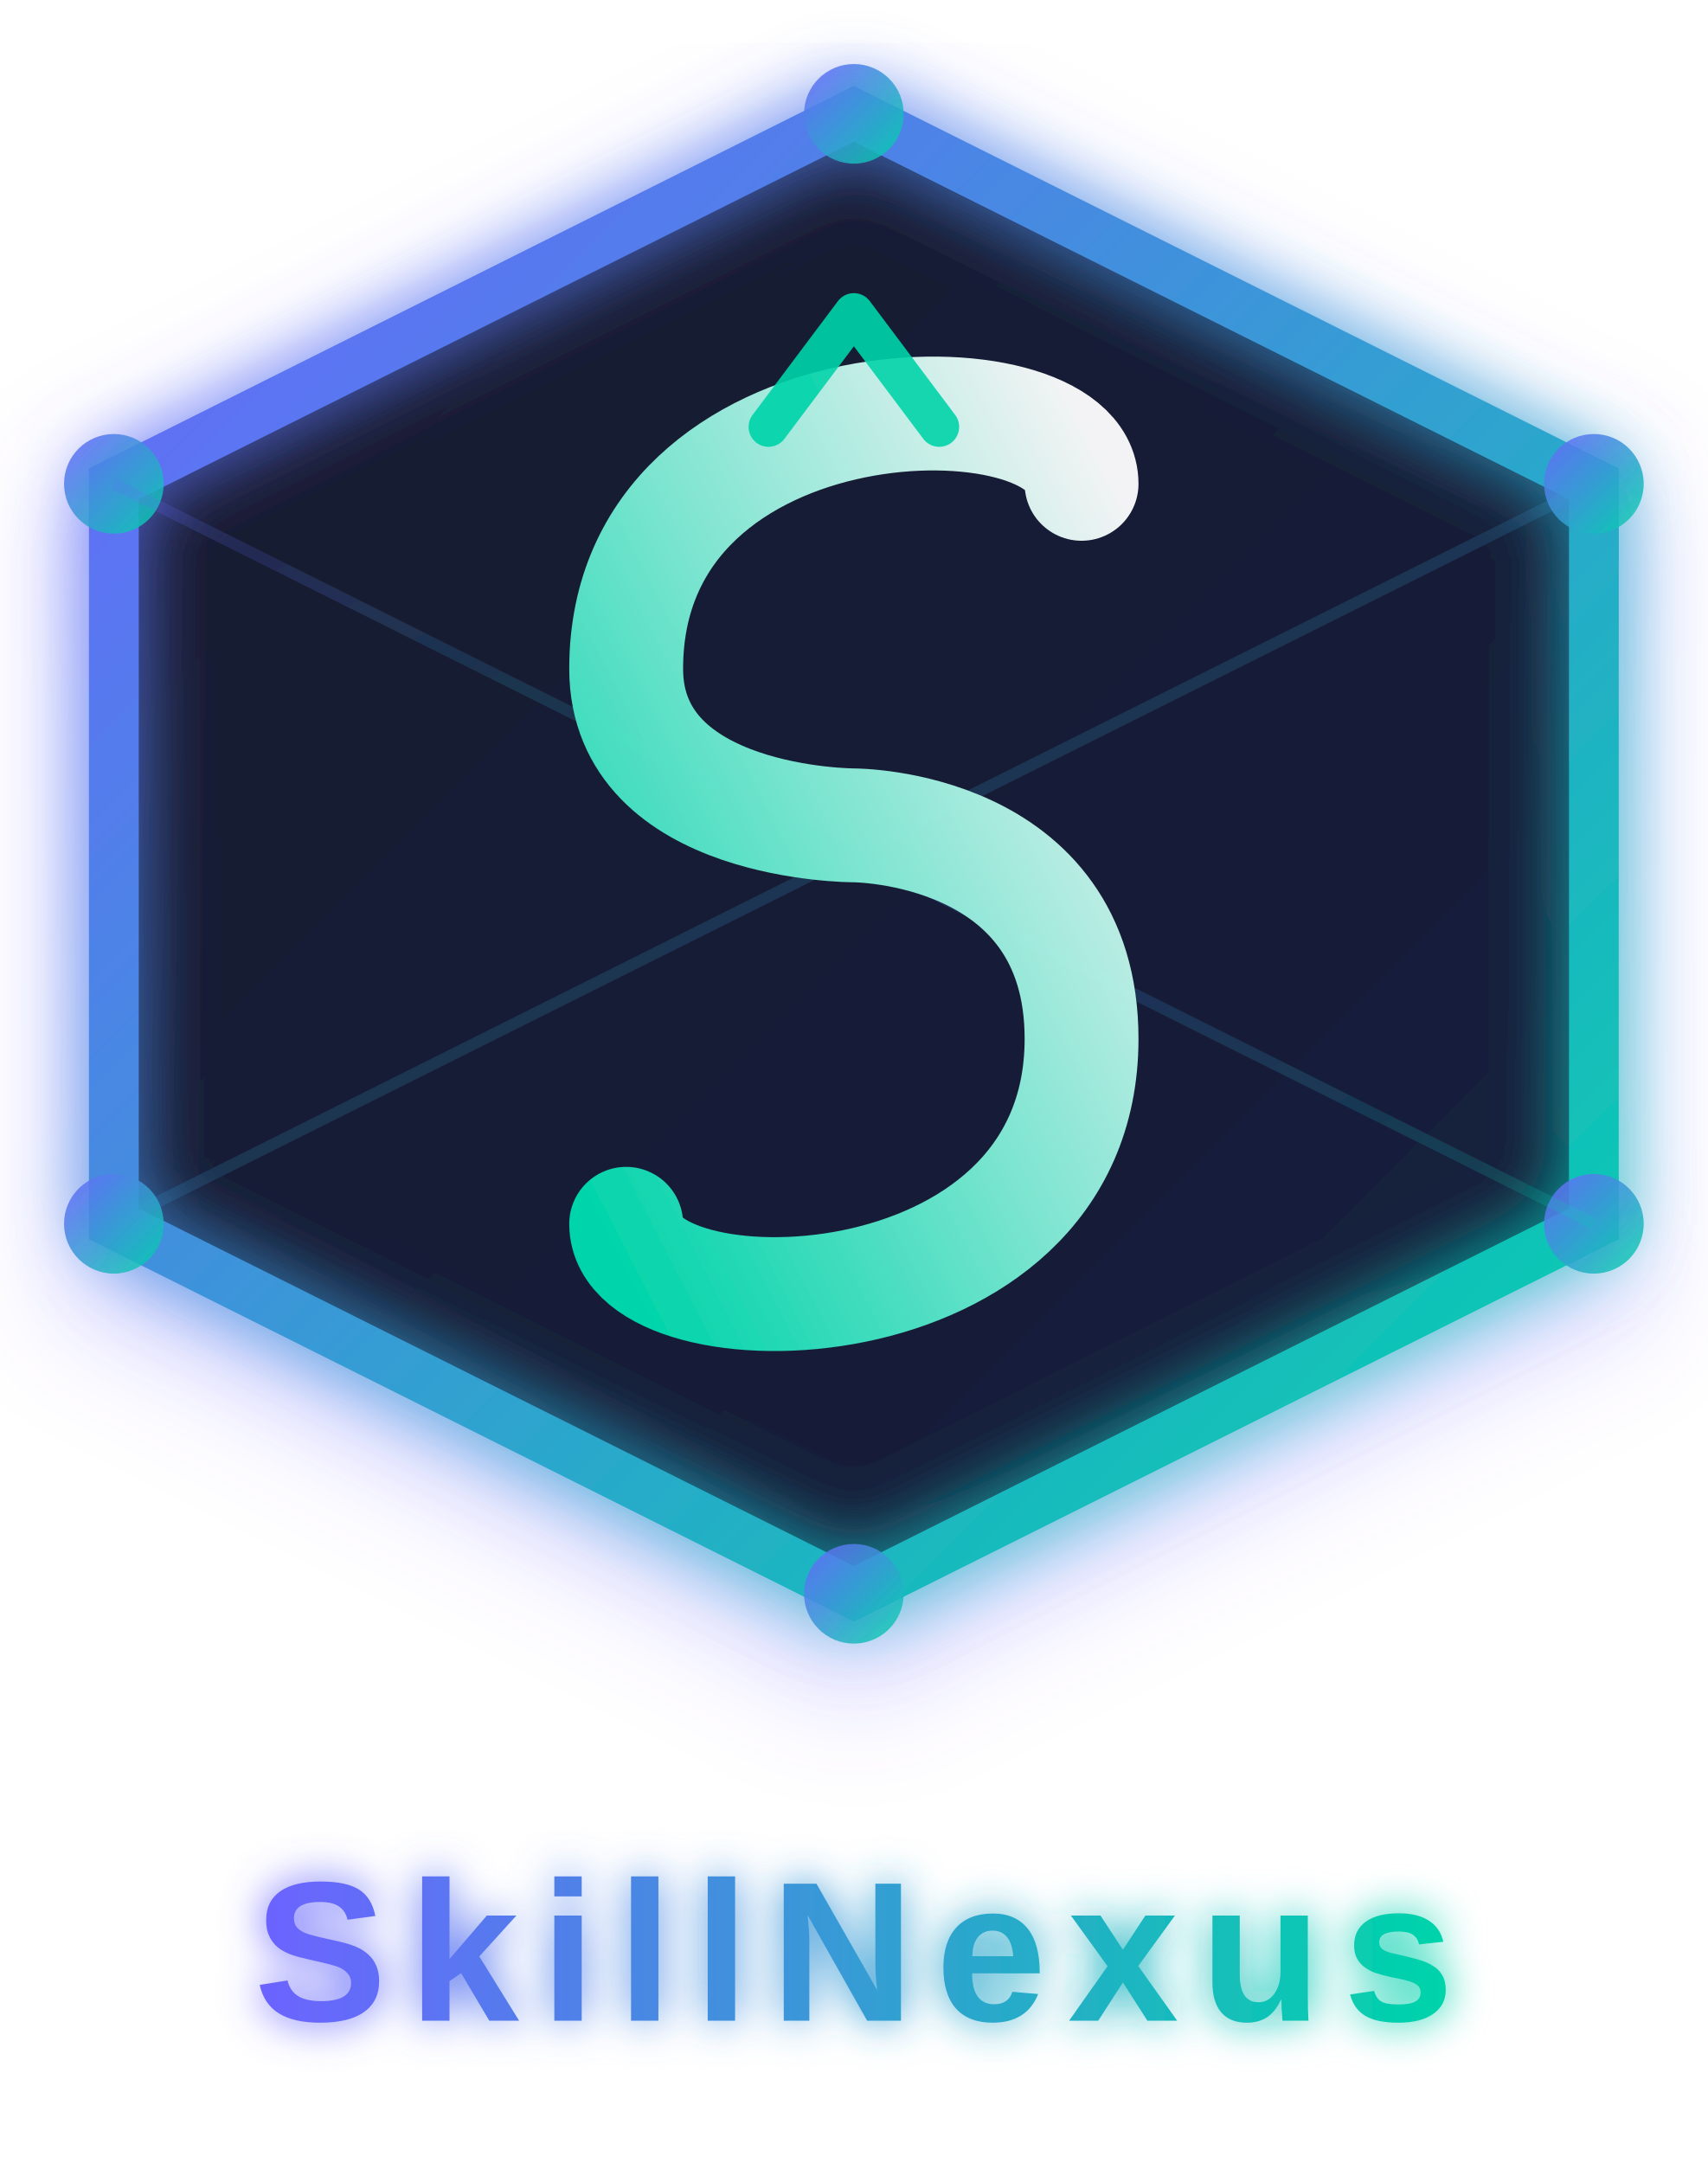
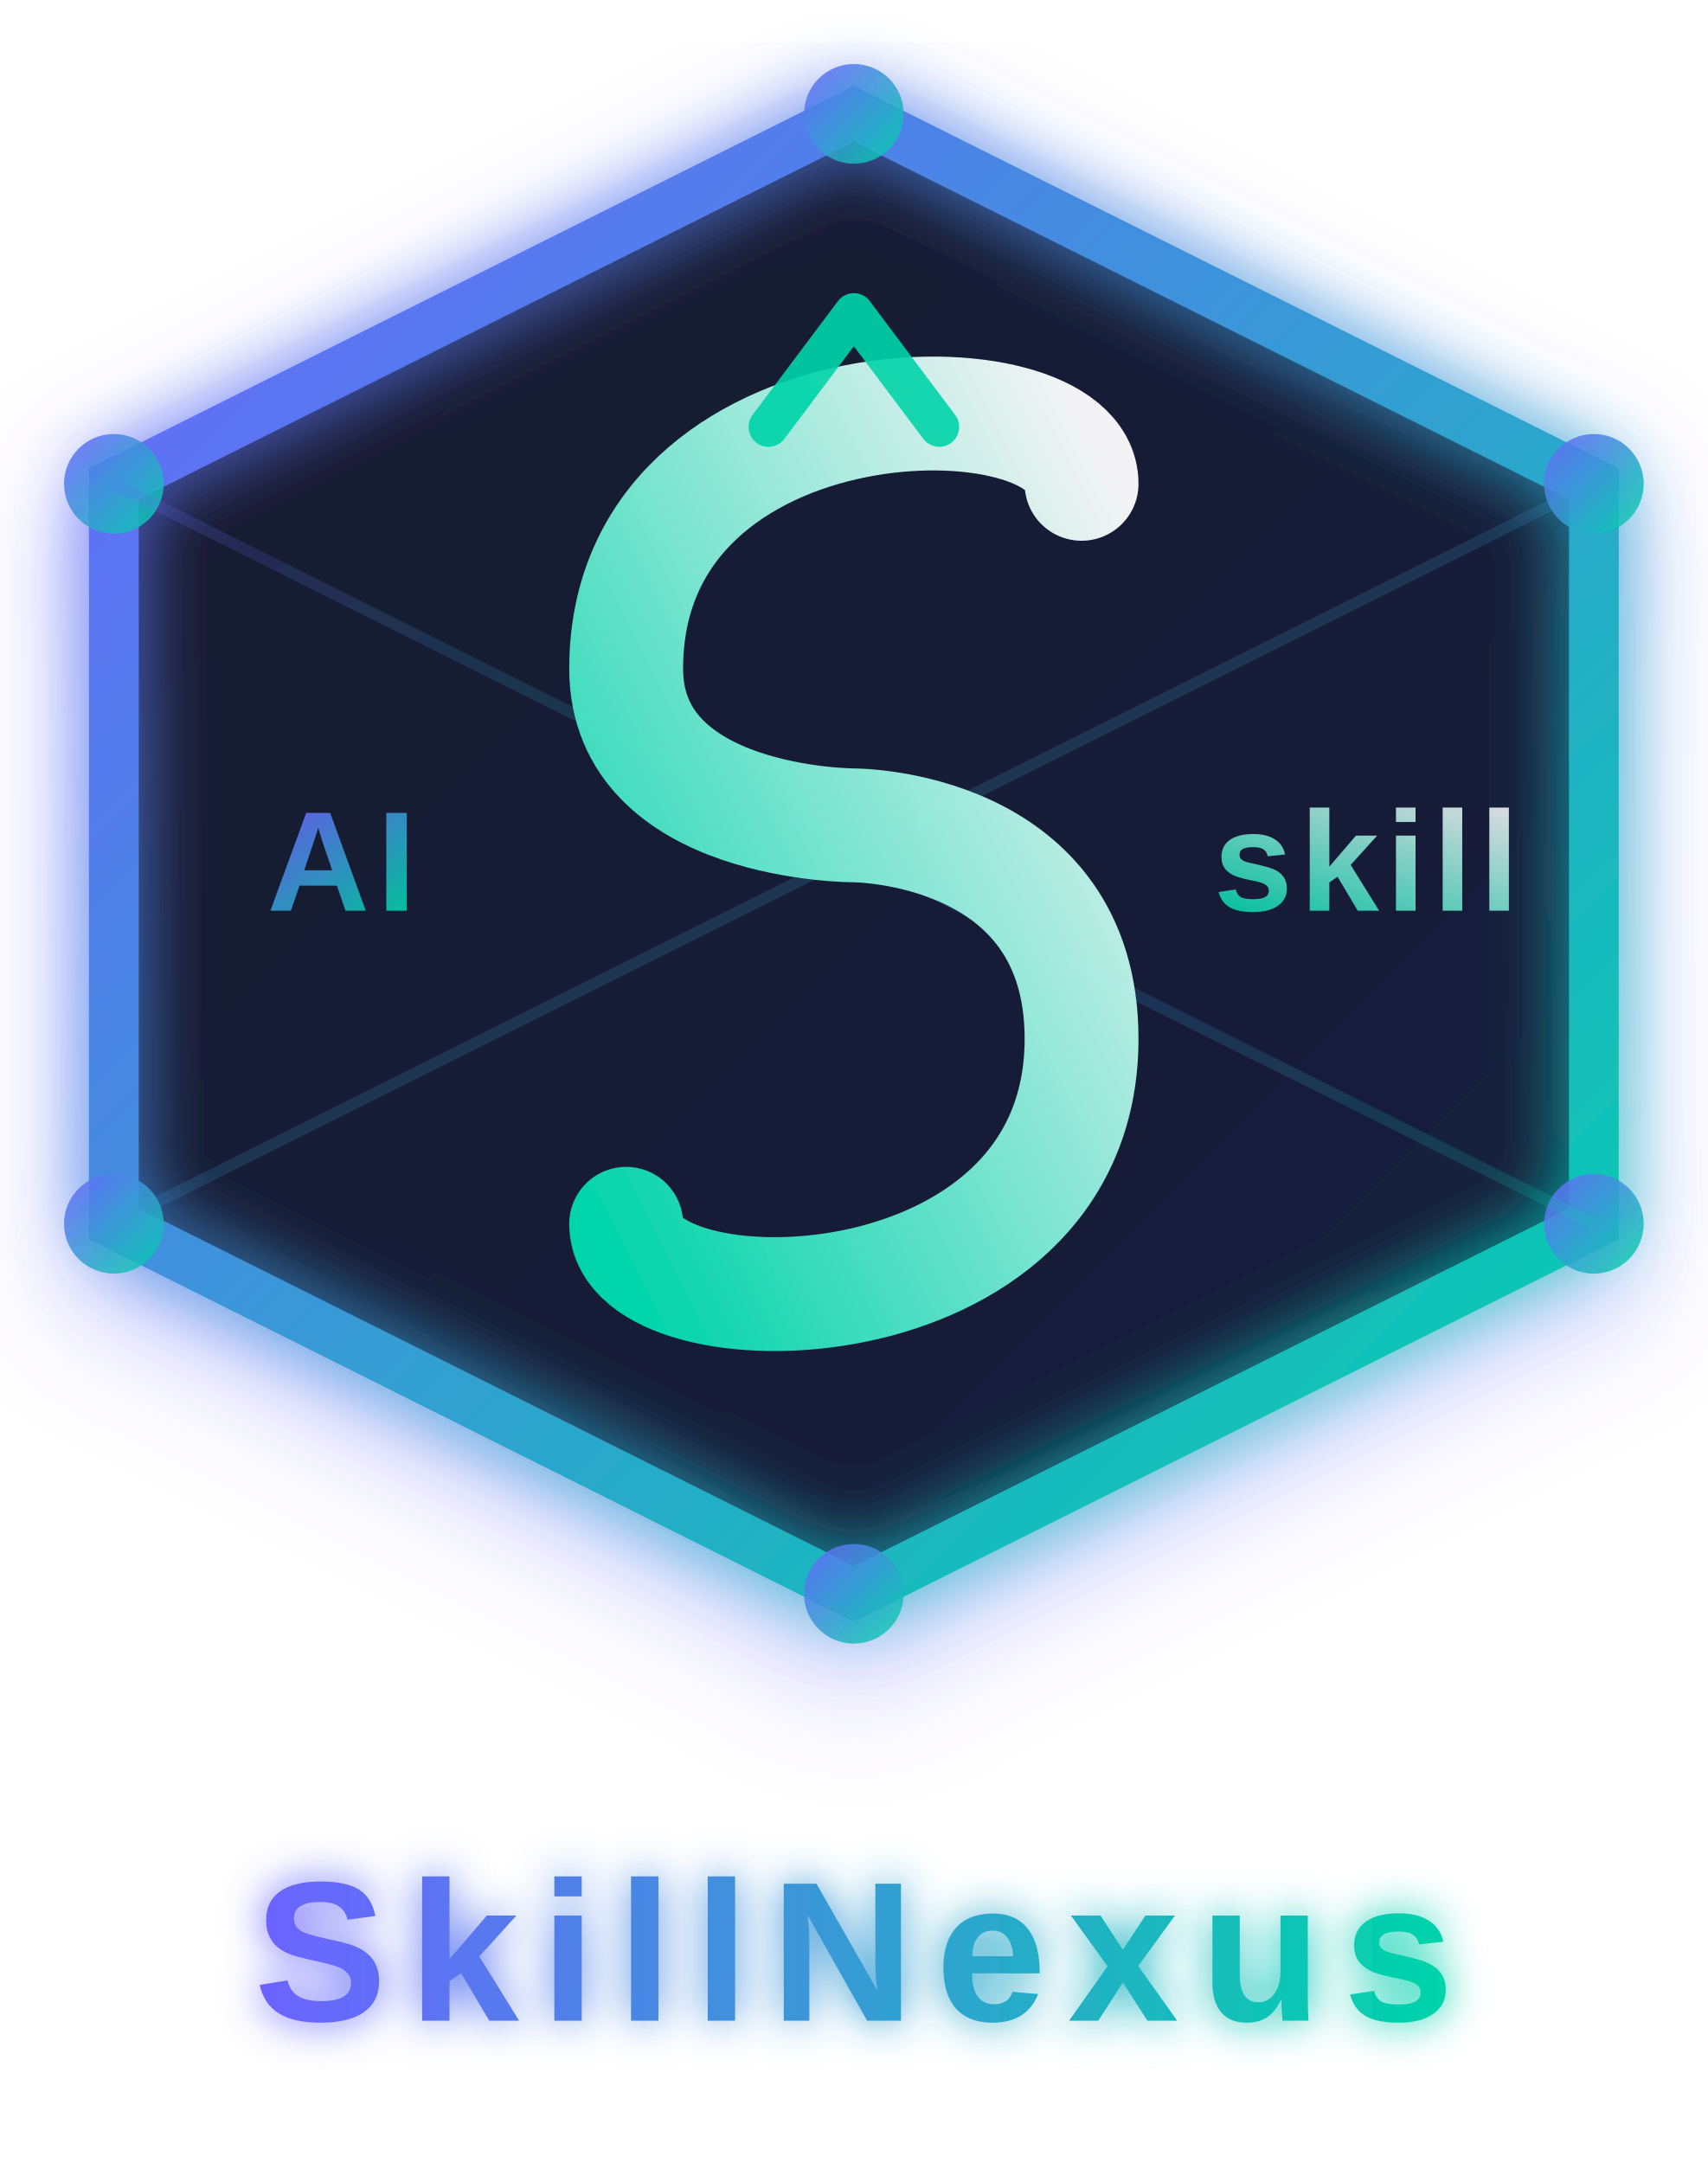
<svg xmlns="http://www.w3.org/2000/svg" viewBox="0 0 120 152" width="120" height="152">
  <defs>
    <linearGradient id="grad-main" x1="0%" y1="0%" x2="100%" y2="100%">
      <stop offset="0%" style="stop-color:#6c63ff;stop-opacity:1" />
      <stop offset="100%" style="stop-color:#00d4aa;stop-opacity:1" />
    </linearGradient>
    <linearGradient id="grad-s" x1="0%" y1="100%" x2="100%" y2="0%">
      <stop offset="0%" style="stop-color:#00d4aa;stop-opacity:1" />
      <stop offset="100%" style="stop-color:#ffffff;stop-opacity:0.95" />
    </linearGradient>
    <linearGradient id="grad-text" x1="0%" y1="0%" x2="100%" y2="0%">
      <stop offset="0%" style="stop-color:#6c63ff;stop-opacity:1" />
      <stop offset="100%" style="stop-color:#00d4aa;stop-opacity:1" />
    </linearGradient>
    <linearGradient id="grad-bg" x1="0%" y1="0%" x2="100%" y2="100%">
      <stop offset="0%" style="stop-color:#1a1a2e;stop-opacity:1" />
      <stop offset="100%" style="stop-color:#16213e;stop-opacity:1" />
    </linearGradient>
    <filter id="glow" x="-20%" y="-20%" width="140%" height="140%">
      <feGaussianBlur stdDeviation="2.5" result="coloredBlur" />
      <feMerge>
        <feMergeNode in="coloredBlur" />
        <feMergeNode in="SourceGraphic" />
      </feMerge>
    </filter>
    <filter id="shadow" x="-15%" y="-15%" width="130%" height="130%">
      <feDropShadow dx="0" dy="3" stdDeviation="4" flood-color="#6c63ff" flood-opacity="0.35" />
    </filter>
    <filter id="text-glow" x="-10%" y="-40%" width="120%" height="180%">
      <feGaussianBlur stdDeviation="1.5" result="coloredBlur" />
      <feMerge>
        <feMergeNode in="coloredBlur" />
        <feMergeNode in="SourceGraphic" />
      </feMerge>
    </filter>
  </defs>
  <g filter="url(#shadow)">
    <polygon points="60,8 112,34 112,86 60,112 8,86 8,34" fill="url(#grad-bg)" />
    <polygon points="60,8 112,34 112,86 60,112 8,86 8,34" fill="none" stroke="url(#grad-main)" stroke-width="3.5" filter="url(#glow)" />
    <circle cx="60" cy="8" r="3.5" fill="url(#grad-main)" opacity="0.85" />
    <circle cx="112" cy="34" r="3.5" fill="url(#grad-main)" opacity="0.85" />
    <circle cx="112" cy="86" r="3.5" fill="url(#grad-main)" opacity="0.85" />
    <circle cx="60" cy="112" r="3.5" fill="url(#grad-main)" opacity="0.85" />
    <circle cx="8" cy="86" r="3.5" fill="url(#grad-main)" opacity="0.85" />
    <circle cx="8" cy="34" r="3.5" fill="url(#grad-main)" opacity="0.85" />
    <g stroke="url(#grad-main)" stroke-width="0.8" opacity="0.18">
      <line x1="60" y1="60" x2="60" y2="8" />
      <line x1="60" y1="60" x2="112" y2="34" />
      <line x1="60" y1="60" x2="112" y2="86" />
      <line x1="60" y1="60" x2="60" y2="112" />
      <line x1="60" y1="60" x2="8" y2="86" />
      <line x1="60" y1="60" x2="8" y2="34" />
    </g>
    <path d="         M 76,34         C 76,26 44,26 44,47         C 44,58 60,58 60,58         C 60,58 76,58 76,73         C 76,94 44,94 44,86       " fill="none" stroke="url(#grad-s)" stroke-width="8" stroke-linecap="round" stroke-linejoin="round" />
    <polyline points="54,30 60,22 66,30" fill="none" stroke="#00d4aa" stroke-width="2.8" stroke-linecap="round" stroke-linejoin="round" opacity="0.9" />
+     <text x="24" y="64" text-anchor="middle" font-family="'Segoe UI', 'SF Pro Display', 'Helvetica Neue', Arial, sans-serif" font-size="10" font-weight="700" letter-spacing="0.5" fill="url(#grad-main)" opacity="0.88">AI</text>
+     <text x="96" y="64" text-anchor="middle" font-family="'Segoe UI', 'SF Pro Display', 'Helvetica Neue', Arial, sans-serif" font-size="10" font-weight="700" letter-spacing="0.5" fill="url(#grad-s)" opacity="0.88">skill</text>
  </g>
  <line x1="20" y1="124" x2="100" y2="124" stroke="url(#grad-main)" stroke-width="0.8" opacity="0.3" />
  <text x="60" y="142" text-anchor="middle" font-family="'Segoe UI', 'SF Pro Display', 'Helvetica Neue', Arial, sans-serif" font-size="14" font-weight="700" letter-spacing="1.5" fill="url(#grad-text)" filter="url(#text-glow)">SkillNexus</text>
</svg>
